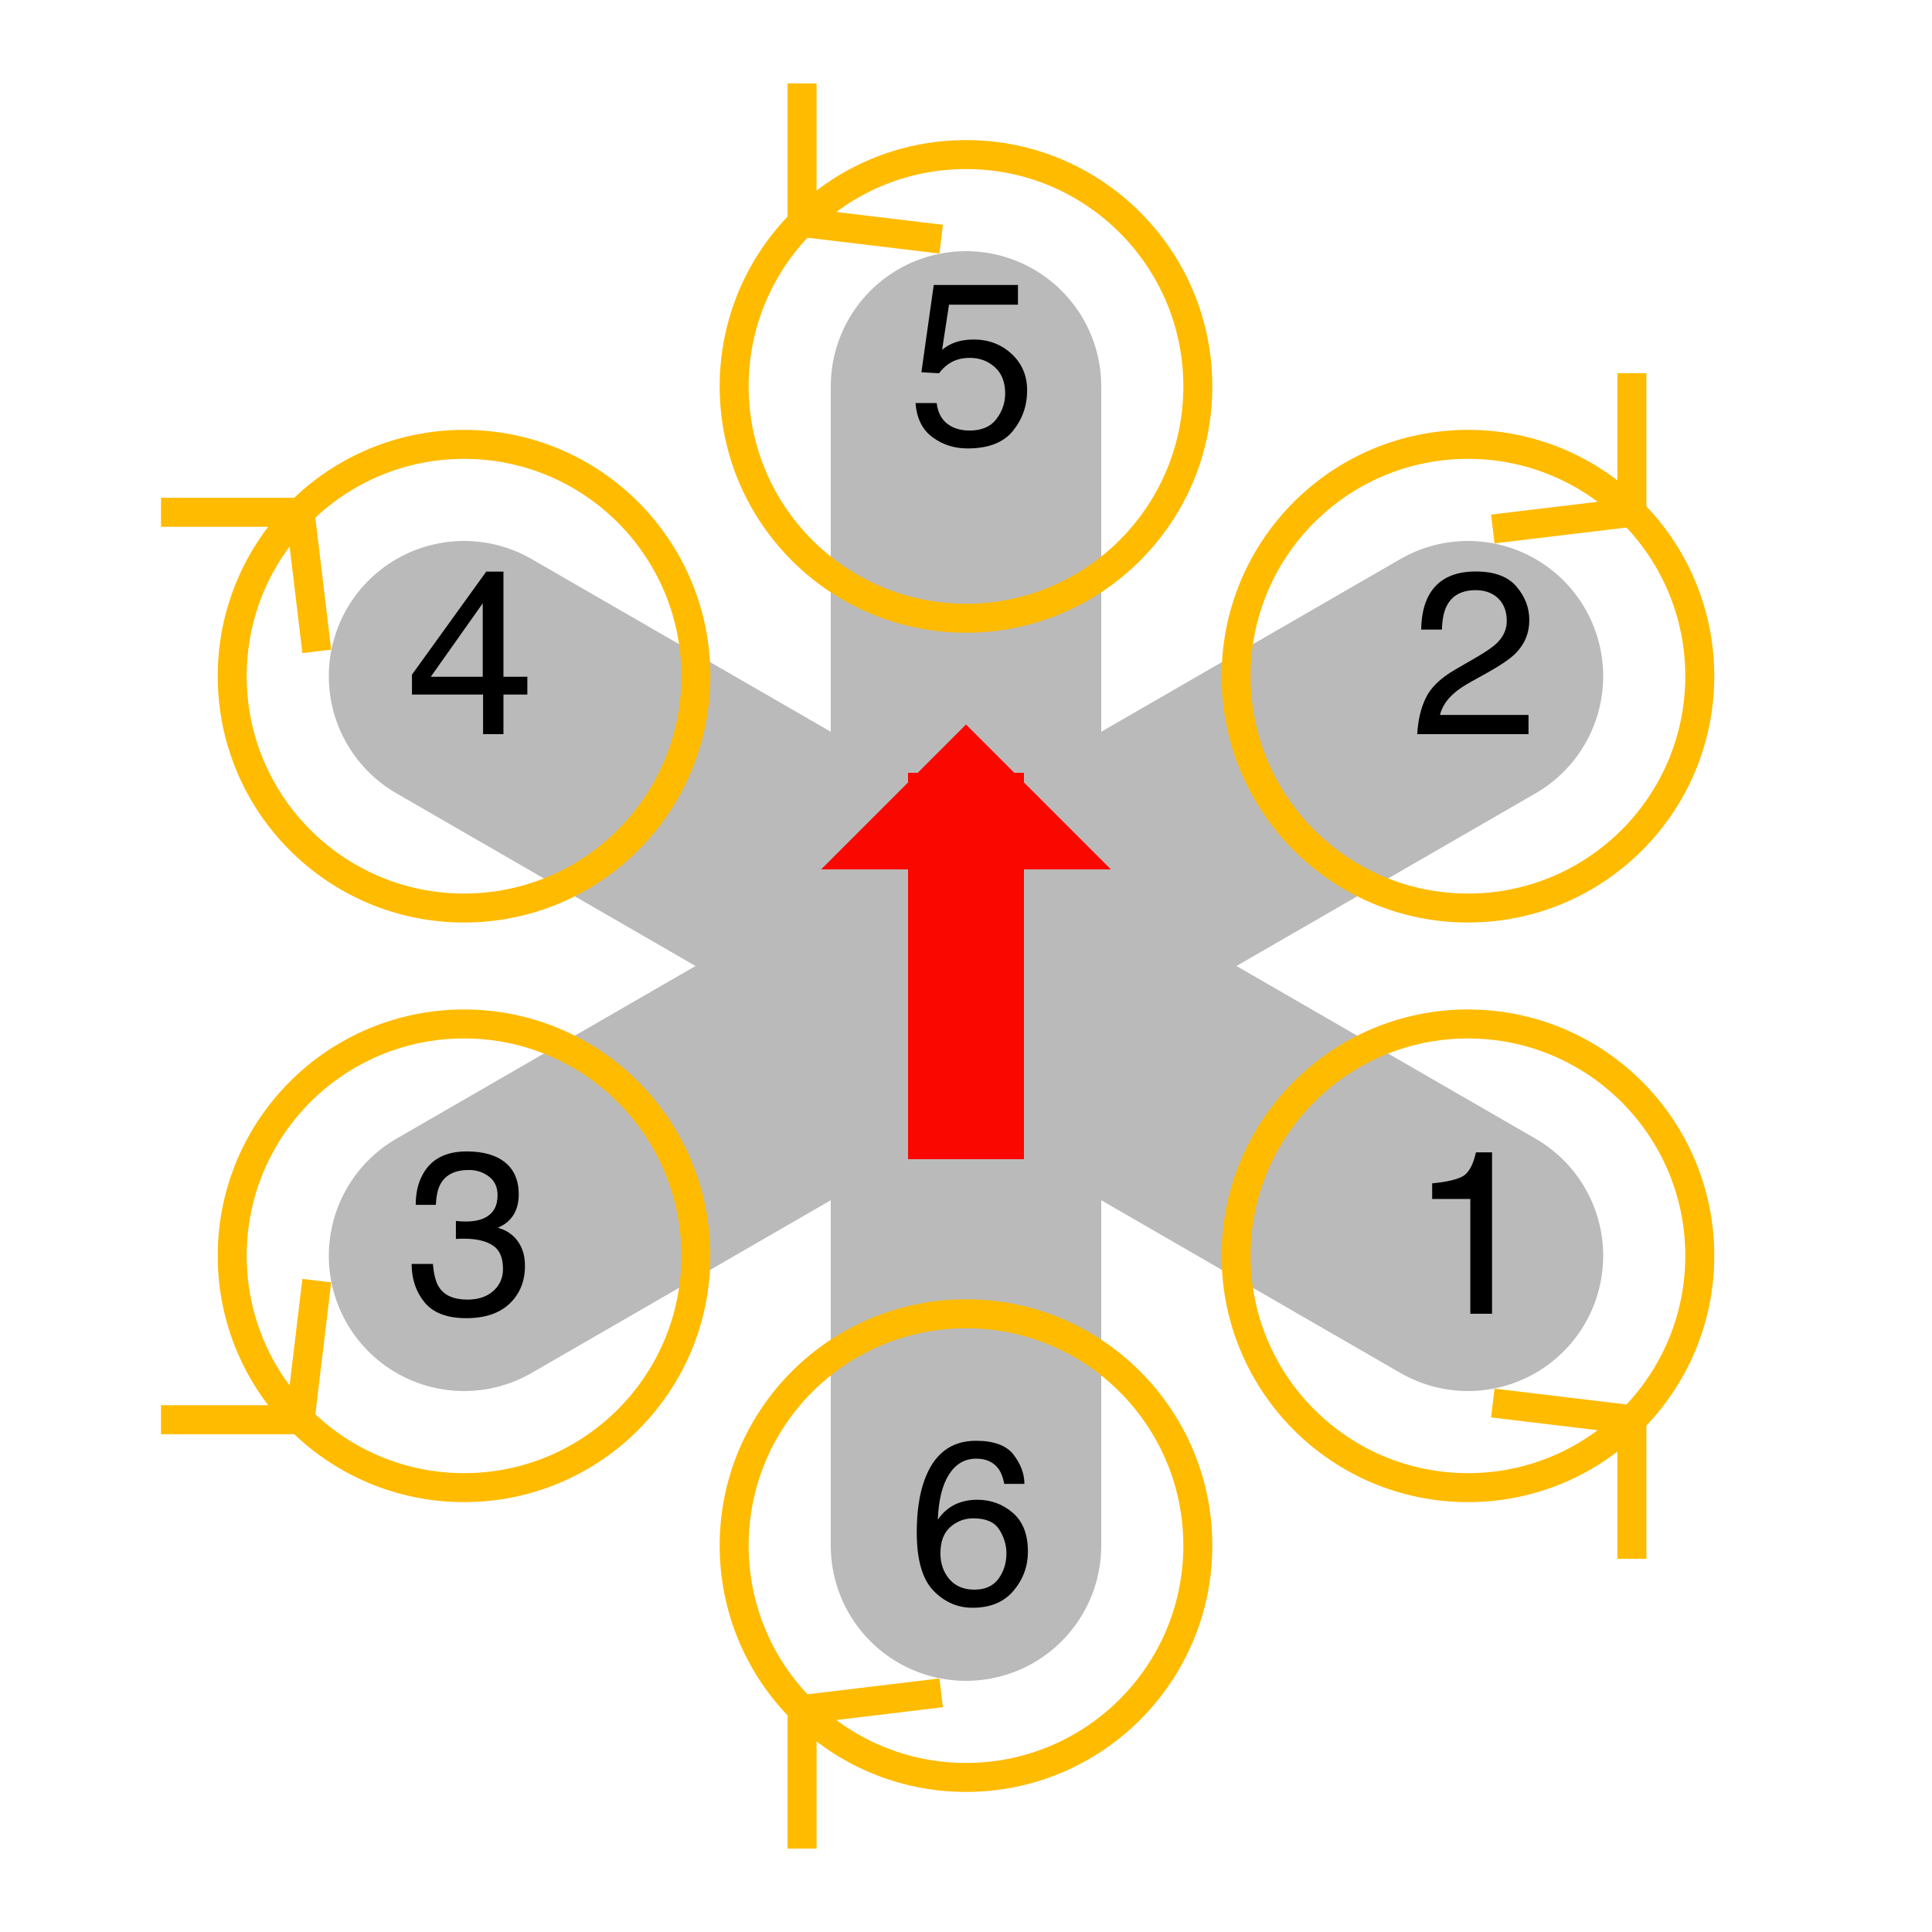
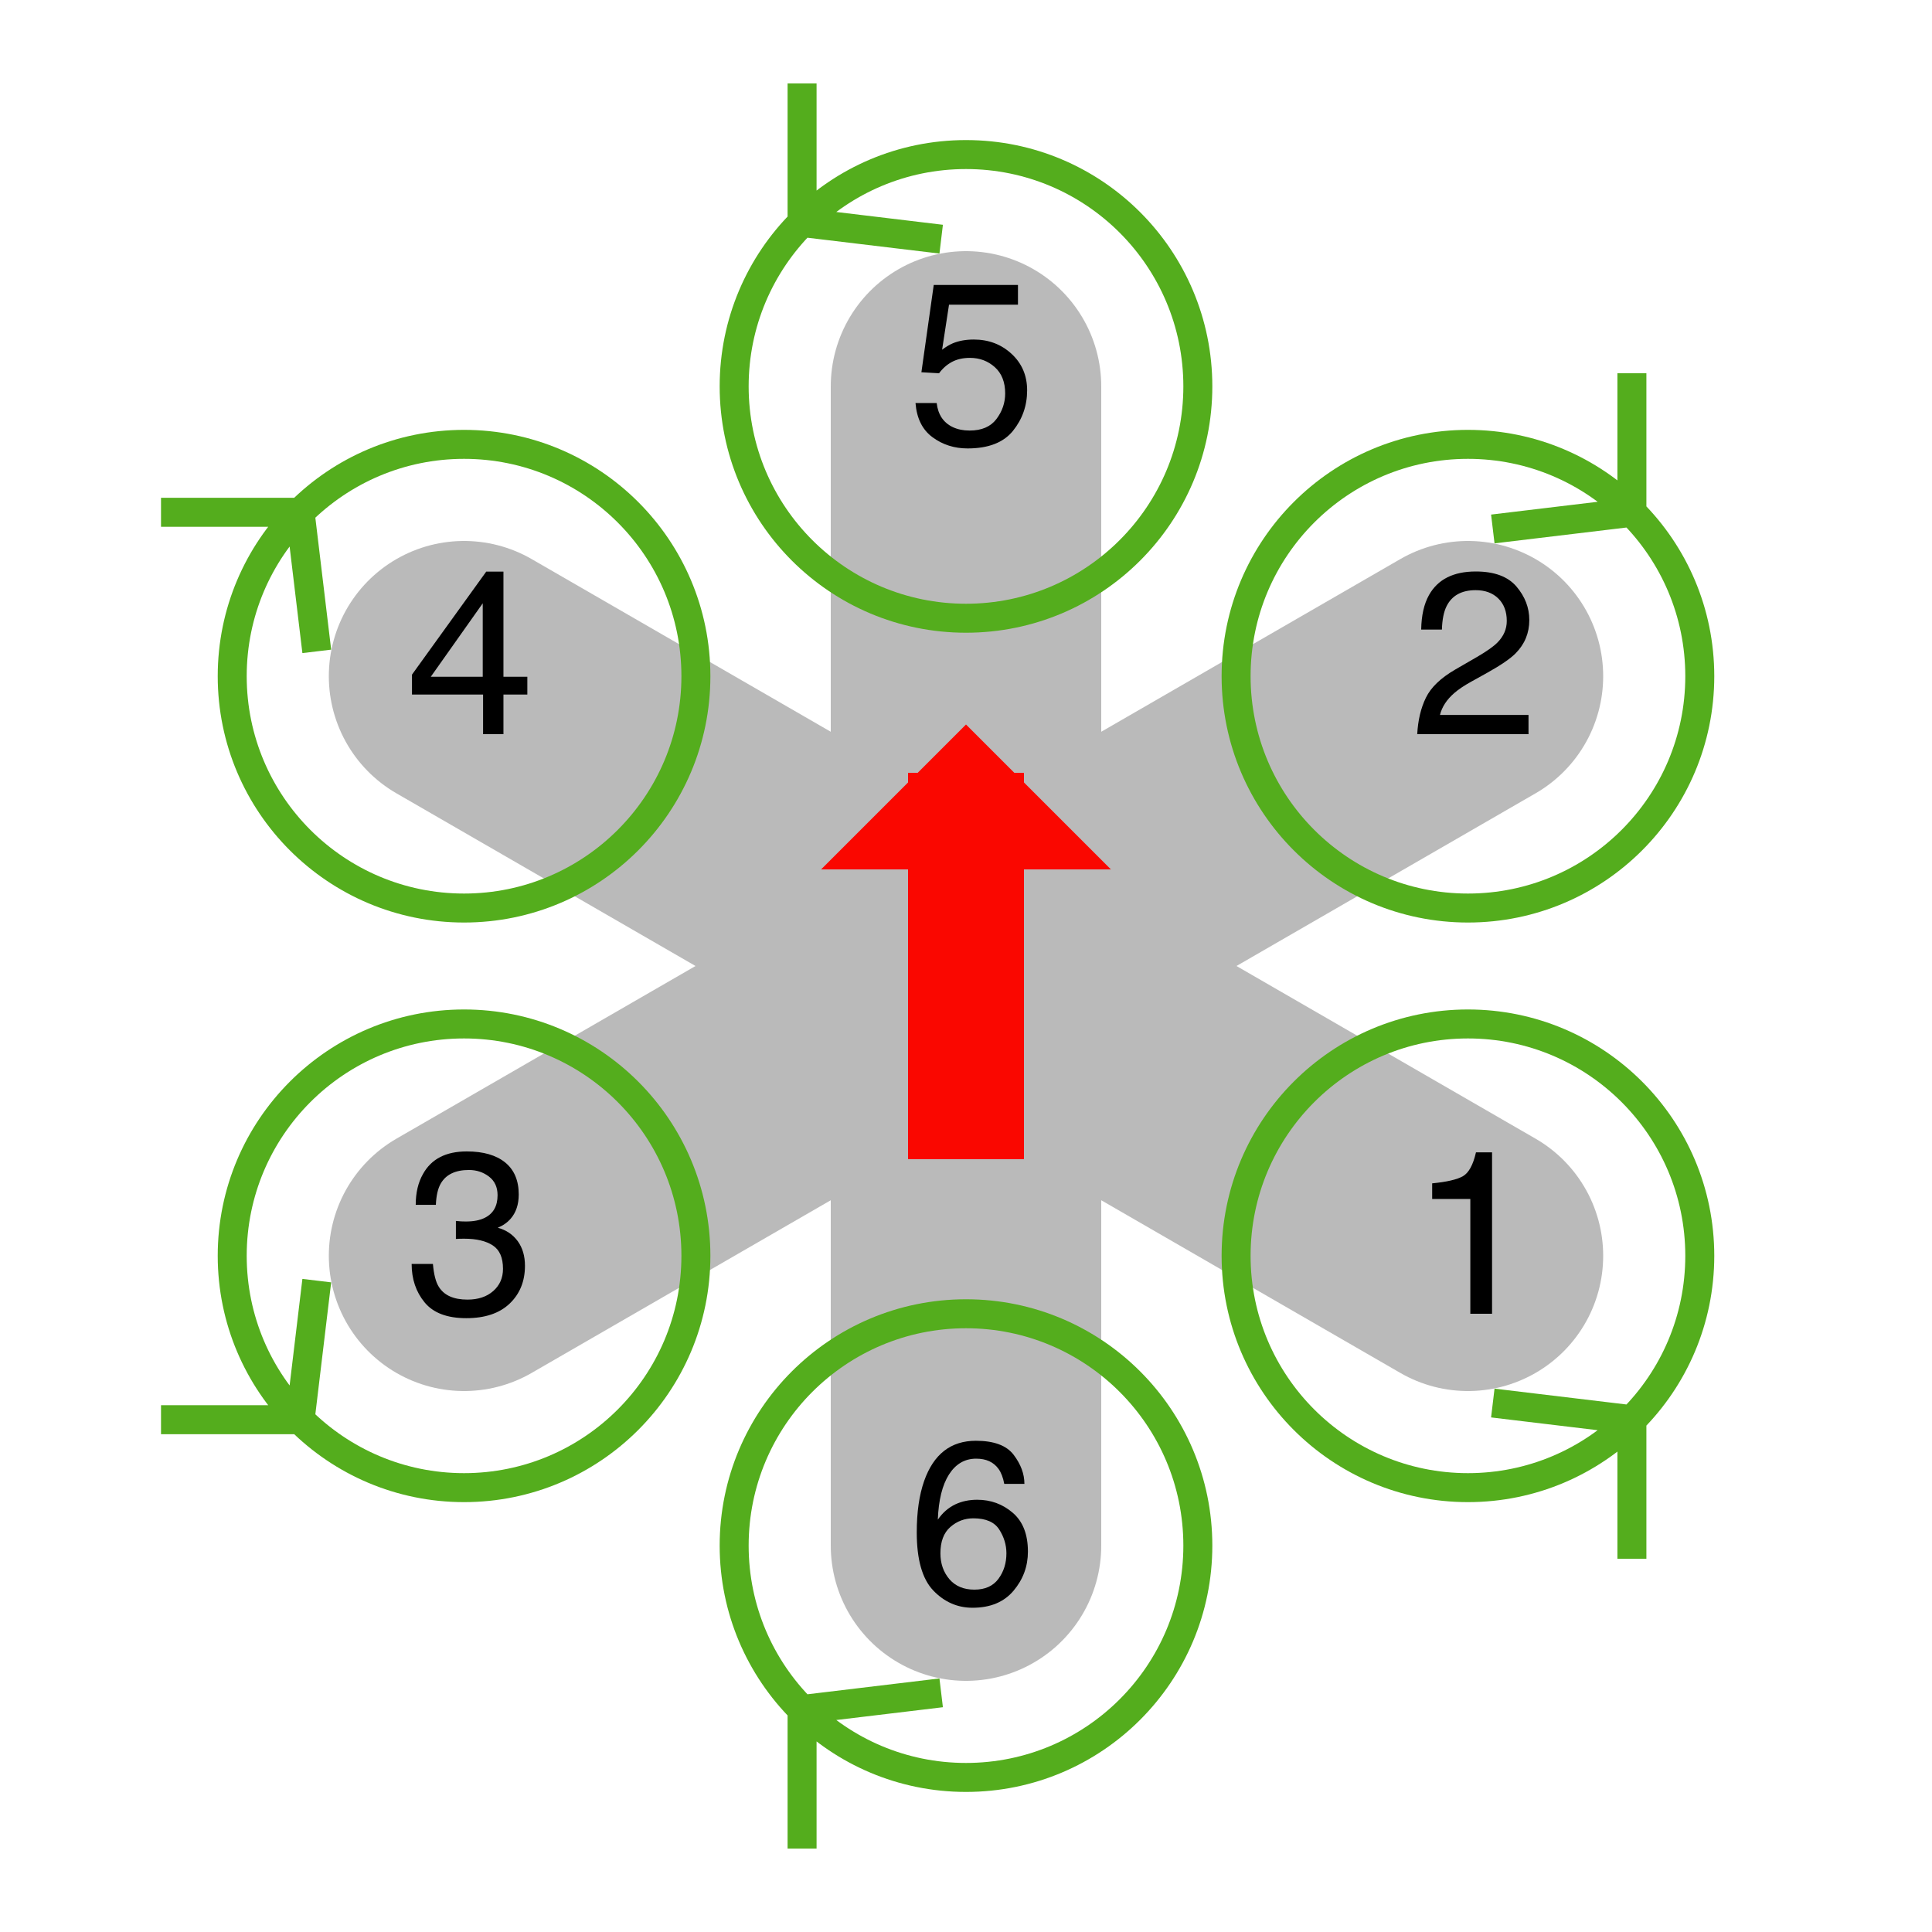
<svg xmlns="http://www.w3.org/2000/svg" xmlns:xlink="http://www.w3.org/1999/xlink" width="200pt" height="200pt" viewBox="0 0 200 200" version="1.1">
  <defs>
    <g>
      <symbol overflow="visible" id="glyph0-0">
        <path style="stroke:none;" d="" />
      </symbol>
      <symbol overflow="visible" id="glyph0-1">
        <path style="stroke:none;" d="M 2.965 -4.277 C 3.105 -3.074 3.664 -2.242 4.641 -1.781 C 5.141 -1.547 5.719 -1.43 6.375 -1.43 C 7.625 -1.43 8.551 -1.828 9.152 -2.625 C 9.754 -3.422 10.055 -4.305 10.055 -5.273 C 10.055 -6.445 9.695 -7.352 8.984 -7.992 C 8.27 -8.633 7.41 -8.953 6.41 -8.953 C 5.684 -8.953 5.062 -8.812 4.539 -8.531 C 4.02 -8.25 3.578 -7.859 3.211 -7.359 L 1.383 -7.465 L 2.66 -16.5 L 11.379 -16.5 L 11.379 -14.461 L 4.242 -14.461 L 3.527 -9.797 C 3.918 -10.094 4.289 -10.316 4.641 -10.465 C 5.266 -10.723 5.988 -10.852 6.809 -10.852 C 8.348 -10.852 9.652 -10.355 10.723 -9.363 C 11.793 -8.371 12.328 -7.113 12.328 -5.59 C 12.328 -4.004 11.836 -2.605 10.859 -1.395 C 9.879 -0.184 8.312 0.422 6.164 0.422 C 4.797 0.422 3.586 0.039 2.539 -0.734 C 1.488 -1.504 0.898 -2.684 0.773 -4.277 Z M 2.965 -4.277 " />
      </symbol>
      <symbol overflow="visible" id="glyph0-2">
        <path style="stroke:none;" d="M 1.648 -3.773 C 2.168 -4.844 3.18 -5.816 4.688 -6.691 L 6.938 -7.992 C 7.945 -8.578 8.652 -9.078 9.059 -9.492 C 9.699 -10.141 10.02 -10.883 10.02 -11.719 C 10.02 -12.695 9.727 -13.469 9.141 -14.047 C 8.555 -14.621 7.773 -14.906 6.797 -14.906 C 5.352 -14.906 4.352 -14.359 3.797 -13.266 C 3.5 -12.68 3.336 -11.867 3.305 -10.828 L 1.16 -10.828 C 1.184 -12.289 1.453 -13.48 1.969 -14.402 C 2.883 -16.027 4.496 -16.84 6.809 -16.84 C 8.73 -16.84 10.133 -16.32 11.023 -15.281 C 11.91 -14.242 12.352 -13.086 12.352 -11.812 C 12.352 -10.469 11.879 -9.32 10.934 -8.367 C 10.387 -7.812 9.406 -7.141 7.992 -6.352 L 6.387 -5.461 C 5.621 -5.039 5.02 -4.637 4.582 -4.254 C 3.801 -3.574 3.309 -2.82 3.105 -1.992 L 12.27 -1.992 L 12.27 0 L 0.75 0 C 0.828 -1.445 1.125 -2.703 1.648 -3.773 Z M 1.648 -3.773 " />
      </symbol>
      <symbol overflow="visible" id="glyph0-3">
        <path style="stroke:none;" d="M 2.297 -11.883 L 2.297 -13.5 C 3.82 -13.648 4.883 -13.898 5.484 -14.242 C 6.086 -14.59 6.535 -15.414 6.832 -16.711 L 8.496 -16.711 L 8.496 0 L 6.246 0 L 6.246 -11.883 Z M 2.297 -11.883 " />
      </symbol>
      <symbol overflow="visible" id="glyph0-4">
        <path style="stroke:none;" d="M 10.938 -15.391 C 11.676 -14.418 12.047 -13.418 12.047 -12.387 L 9.961 -12.387 C 9.836 -13.051 9.637 -13.57 9.363 -13.945 C 8.855 -14.648 8.086 -15 7.055 -15 C 5.875 -15 4.938 -14.453 4.242 -13.367 C 3.547 -12.277 3.16 -10.715 3.082 -8.684 C 3.566 -9.395 4.176 -9.926 4.91 -10.277 C 5.582 -10.59 6.332 -10.746 7.16 -10.746 C 8.566 -10.746 9.793 -10.297 10.84 -9.398 C 11.887 -8.5 12.41 -7.16 12.41 -5.379 C 12.41 -3.855 11.914 -2.508 10.922 -1.328 C 9.93 -0.152 8.516 0.434 6.68 0.434 C 5.109 0.434 3.754 -0.164 2.613 -1.352 C 1.473 -2.543 0.902 -4.551 0.902 -7.371 C 0.902 -9.457 1.156 -11.227 1.664 -12.68 C 2.641 -15.461 4.426 -16.852 7.02 -16.852 C 8.895 -16.852 10.203 -16.367 10.938 -15.391 Z M 9.359 -2.562 C 9.91 -3.309 10.184 -4.188 10.184 -5.203 C 10.184 -6.062 9.938 -6.883 9.445 -7.656 C 8.953 -8.434 8.059 -8.824 6.762 -8.824 C 5.855 -8.824 5.062 -8.523 4.375 -7.922 C 3.691 -7.32 3.352 -6.414 3.352 -5.203 C 3.352 -4.141 3.664 -3.25 4.281 -2.523 C 4.902 -1.801 5.766 -1.441 6.867 -1.441 C 7.977 -1.441 8.805 -1.812 9.359 -2.562 Z M 9.359 -2.562 " />
      </symbol>
      <symbol overflow="visible" id="glyph0-5">
        <path style="stroke:none;" d="M 1.914 -1.18 C 1.02 -2.27 0.574 -3.594 0.574 -5.156 L 2.777 -5.156 C 2.871 -4.07 3.074 -3.281 3.387 -2.789 C 3.934 -1.906 4.922 -1.465 6.352 -1.465 C 7.461 -1.465 8.352 -1.762 9.023 -2.355 C 9.695 -2.949 10.031 -3.715 10.031 -4.652 C 10.031 -5.809 9.68 -6.617 8.969 -7.078 C 8.262 -7.539 7.281 -7.77 6.023 -7.77 C 5.883 -7.77 5.742 -7.766 5.594 -7.766 C 5.449 -7.762 5.305 -7.754 5.156 -7.746 L 5.156 -9.609 C 5.375 -9.586 5.559 -9.57 5.707 -9.562 C 5.855 -9.555 6.016 -9.551 6.188 -9.551 C 6.977 -9.551 7.625 -9.676 8.133 -9.926 C 9.023 -10.363 9.469 -11.145 9.469 -12.27 C 9.469 -13.105 9.172 -13.75 8.578 -14.203 C 7.984 -14.656 7.293 -14.883 6.504 -14.883 C 5.098 -14.883 4.125 -14.414 3.586 -13.477 C 3.289 -12.961 3.121 -12.227 3.082 -11.273 L 0.996 -11.273 C 0.996 -12.523 1.246 -13.586 1.746 -14.461 C 2.605 -16.023 4.117 -16.805 6.281 -16.805 C 7.992 -16.805 9.316 -16.422 10.254 -15.664 C 11.191 -14.902 11.66 -13.797 11.66 -12.352 C 11.66 -11.32 11.383 -10.484 10.828 -9.844 C 10.484 -9.445 10.039 -9.133 9.492 -8.906 C 10.375 -8.664 11.062 -8.195 11.562 -7.508 C 12.059 -6.816 12.305 -5.969 12.305 -4.969 C 12.305 -3.367 11.777 -2.062 10.723 -1.055 C 9.668 -0.047 8.172 0.457 6.234 0.457 C 4.25 0.457 2.812 -0.086 1.914 -1.18 Z M 1.914 -1.18 " />
      </symbol>
      <symbol overflow="visible" id="glyph0-6">
        <path style="stroke:none;" d="M 7.934 -5.941 L 7.934 -13.547 L 2.555 -5.941 Z M 7.969 0 L 7.969 -4.102 L 0.609 -4.102 L 0.609 -6.164 L 8.297 -16.828 L 10.078 -16.828 L 10.078 -5.941 L 12.551 -5.941 L 12.551 -4.102 L 10.078 -4.102 L 10.078 0 Z M 7.969 0 " />
      </symbol>
    </g>
  </defs>
  <g id="surface21">
    <path style="fill:none;stroke-width:28;stroke-linecap:round;stroke-linejoin:round;stroke:rgb(72.941%,72.941%,72.941%);stroke-opacity:1;stroke-miterlimit:10;" d="M 100 40 L 100 160 M 151.961 70 L 48.039 130 M 151.961 130 L 48.039 70 " />
-     <path style="fill:none;stroke-width:3;stroke-linecap:butt;stroke-linejoin:miter;stroke:rgb(255,187,0);stroke-opacity:1;stroke-miterlimit:10;" d="M 124 40 C 124 53.254 113.254 64 100 64 C 86.746 64 76 53.254 76 40 C 76 26.746 86.746 16 100 16 C 113.254 16 124 26.746 124 40 M 83.031 23.031 L 83.031 8.633 M 83.031 23.031 L 97.43 24.758 " />
+     <path style="fill:none;stroke-width:3;stroke-linecap:butt;stroke-linejoin:miter;stroke:rgb(32.941%,67.843%,11.373%);stroke-opacity:1;stroke-miterlimit:10;" d="M 124 40 C 124 53.254 113.254 64 100 64 C 86.746 64 76 53.254 76 40 C 76 26.746 86.746 16 100 16 C 113.254 16 124 26.746 124 40 M 83.031 23.031 L 83.031 8.633 M 83.031 23.031 L 97.43 24.758 " />
    <g style="fill:rgb(0%,0%,0%);fill-opacity:1;">
      <use xlink:href="#glyph0-1" x="94" y="46" />
    </g>
-     <path style="fill:none;stroke-width:3;stroke-linecap:butt;stroke-linejoin:miter;stroke:rgb(255,187,0);stroke-opacity:1;stroke-miterlimit:10;" d="M 175.961 70 C 175.961 83.254 165.215 94 151.961 94 C 138.707 94 127.961 83.254 127.961 70 C 127.961 56.746 138.707 46 151.961 46 C 165.215 46 175.961 56.746 175.961 70 M 168.934 53.031 L 168.934 38.633 M 168.934 53.031 L 154.535 54.758 " />
+     <path style="fill:none;stroke-width:3;stroke-linecap:butt;stroke-linejoin:miter;stroke:rgb(32.941%,67.843%,11.373%);stroke-opacity:1;stroke-miterlimit:10;" d="M 175.961 70 C 175.961 83.254 165.215 94 151.961 94 C 138.707 94 127.961 83.254 127.961 70 C 127.961 56.746 138.707 46 151.961 46 C 165.215 46 175.961 56.746 175.961 70 M 168.934 53.031 L 168.934 38.633 M 168.934 53.031 L 154.535 54.758 " />
    <g style="fill:rgb(0%,0%,0%);fill-opacity:1;">
      <use xlink:href="#glyph0-2" x="145.961" y="76" />
    </g>
-     <path style="fill:none;stroke-width:3;stroke-linecap:butt;stroke-linejoin:miter;stroke:rgb(255,187,0);stroke-opacity:1;stroke-miterlimit:10;" d="M 175.961 130 C 175.961 143.254 165.215 154 151.961 154 C 138.707 154 127.961 143.254 127.961 130 C 127.961 116.746 138.707 106 151.961 106 C 165.215 106 175.961 116.746 175.961 130 M 168.934 146.969 L 168.934 161.367 M 168.934 146.969 L 154.535 145.242 " />
+     <path style="fill:none;stroke-width:3;stroke-linecap:butt;stroke-linejoin:miter;stroke:rgb(32.941%,67.843%,11.373%);stroke-opacity:1;stroke-miterlimit:10;" d="M 175.961 130 C 175.961 143.254 165.215 154 151.961 154 C 138.707 154 127.961 143.254 127.961 130 C 127.961 116.746 138.707 106 151.961 106 C 165.215 106 175.961 116.746 175.961 130 M 168.934 146.969 L 168.934 161.367 M 168.934 146.969 L 154.535 145.242 " />
    <g style="fill:rgb(0%,0%,0%);fill-opacity:1;">
      <use xlink:href="#glyph0-3" x="145.961" y="136" />
    </g>
-     <path style="fill:none;stroke-width:3;stroke-linecap:butt;stroke-linejoin:miter;stroke:rgb(255,187,0);stroke-opacity:1;stroke-miterlimit:10;" d="M 124 160 C 124 173.254 113.254 184 100 184 C 86.746 184 76 173.254 76 160 C 76 146.746 86.746 136 100 136 C 113.254 136 124 146.746 124 160 M 83.031 176.969 L 83.031 191.367 M 83.031 176.969 L 97.43 175.242 " />
+     <path style="fill:none;stroke-width:3;stroke-linecap:butt;stroke-linejoin:miter;stroke:rgb(32.941%,67.843%,11.373%);stroke-opacity:1;stroke-miterlimit:10;" d="M 124 160 C 124 173.254 113.254 184 100 184 C 86.746 184 76 173.254 76 160 C 76 146.746 86.746 136 100 136 C 113.254 136 124 146.746 124 160 M 83.031 176.969 L 83.031 191.367 M 83.031 176.969 L 97.43 175.242 " />
    <g style="fill:rgb(0%,0%,0%);fill-opacity:1;">
      <use xlink:href="#glyph0-4" x="94" y="166" />
    </g>
-     <path style="fill:none;stroke-width:3;stroke-linecap:butt;stroke-linejoin:miter;stroke:rgb(255,187,0);stroke-opacity:1;stroke-miterlimit:10;" d="M 72.039 130 C 72.039 143.254 61.293 154 48.039 154 C 34.785 154 24.039 143.254 24.039 130 C 24.039 116.746 34.785 106 48.039 106 C 61.293 106 72.039 116.746 72.039 130 M 31.066 146.969 L 32.793 132.57 M 31.066 146.969 L 16.668 146.969 " />
+     <path style="fill:none;stroke-width:3;stroke-linecap:butt;stroke-linejoin:miter;stroke:rgb(32.941%,67.843%,11.373%);stroke-opacity:1;stroke-miterlimit:10;" d="M 72.039 130 C 72.039 143.254 61.293 154 48.039 154 C 34.785 154 24.039 143.254 24.039 130 C 24.039 116.746 34.785 106 48.039 106 C 61.293 106 72.039 116.746 72.039 130 M 31.066 146.969 L 32.793 132.57 M 31.066 146.969 L 16.668 146.969 " />
    <g style="fill:rgb(0%,0%,0%);fill-opacity:1;">
      <use xlink:href="#glyph0-5" x="42.039" y="136" />
    </g>
-     <path style="fill:none;stroke-width:3;stroke-linecap:butt;stroke-linejoin:miter;stroke:rgb(255,187,0);stroke-opacity:1;stroke-miterlimit:10;" d="M 72.039 70 C 72.039 83.254 61.293 94 48.039 94 C 34.785 94 24.039 83.254 24.039 70 C 24.039 56.746 34.785 46 48.039 46 C 61.293 46 72.039 56.746 72.039 70 M 31.066 53.031 L 32.793 67.43 M 31.066 53.031 L 16.668 53.031 " />
+     <path style="fill:none;stroke-width:3;stroke-linecap:butt;stroke-linejoin:miter;stroke:rgb(32.941%,67.843%,11.373%);stroke-opacity:1;stroke-miterlimit:10;" d="M 72.039 70 C 72.039 83.254 61.293 94 48.039 94 C 34.785 94 24.039 83.254 24.039 70 C 24.039 56.746 34.785 46 48.039 46 C 61.293 46 72.039 56.746 72.039 70 M 31.066 53.031 L 32.793 67.43 M 31.066 53.031 L 16.668 53.031 " />
    <g style="fill:rgb(0%,0%,0%);fill-opacity:1;">
      <use xlink:href="#glyph0-6" x="42.039" y="76" />
    </g>
    <path style="fill:none;stroke-width:12;stroke-linecap:butt;stroke-linejoin:bevel;stroke:rgb(98.039%,2.745%,0%);stroke-opacity:1;stroke-miterlimit:10;" d="M 100 80 L 100 120 " />
    <path style=" stroke:none;fill-rule:nonzero;fill:rgb(98.039%,2.745%,0%);fill-opacity:1;" d="M 100 75 L 85 90 L 115 90 L 100 75 " />
  </g>
</svg>
